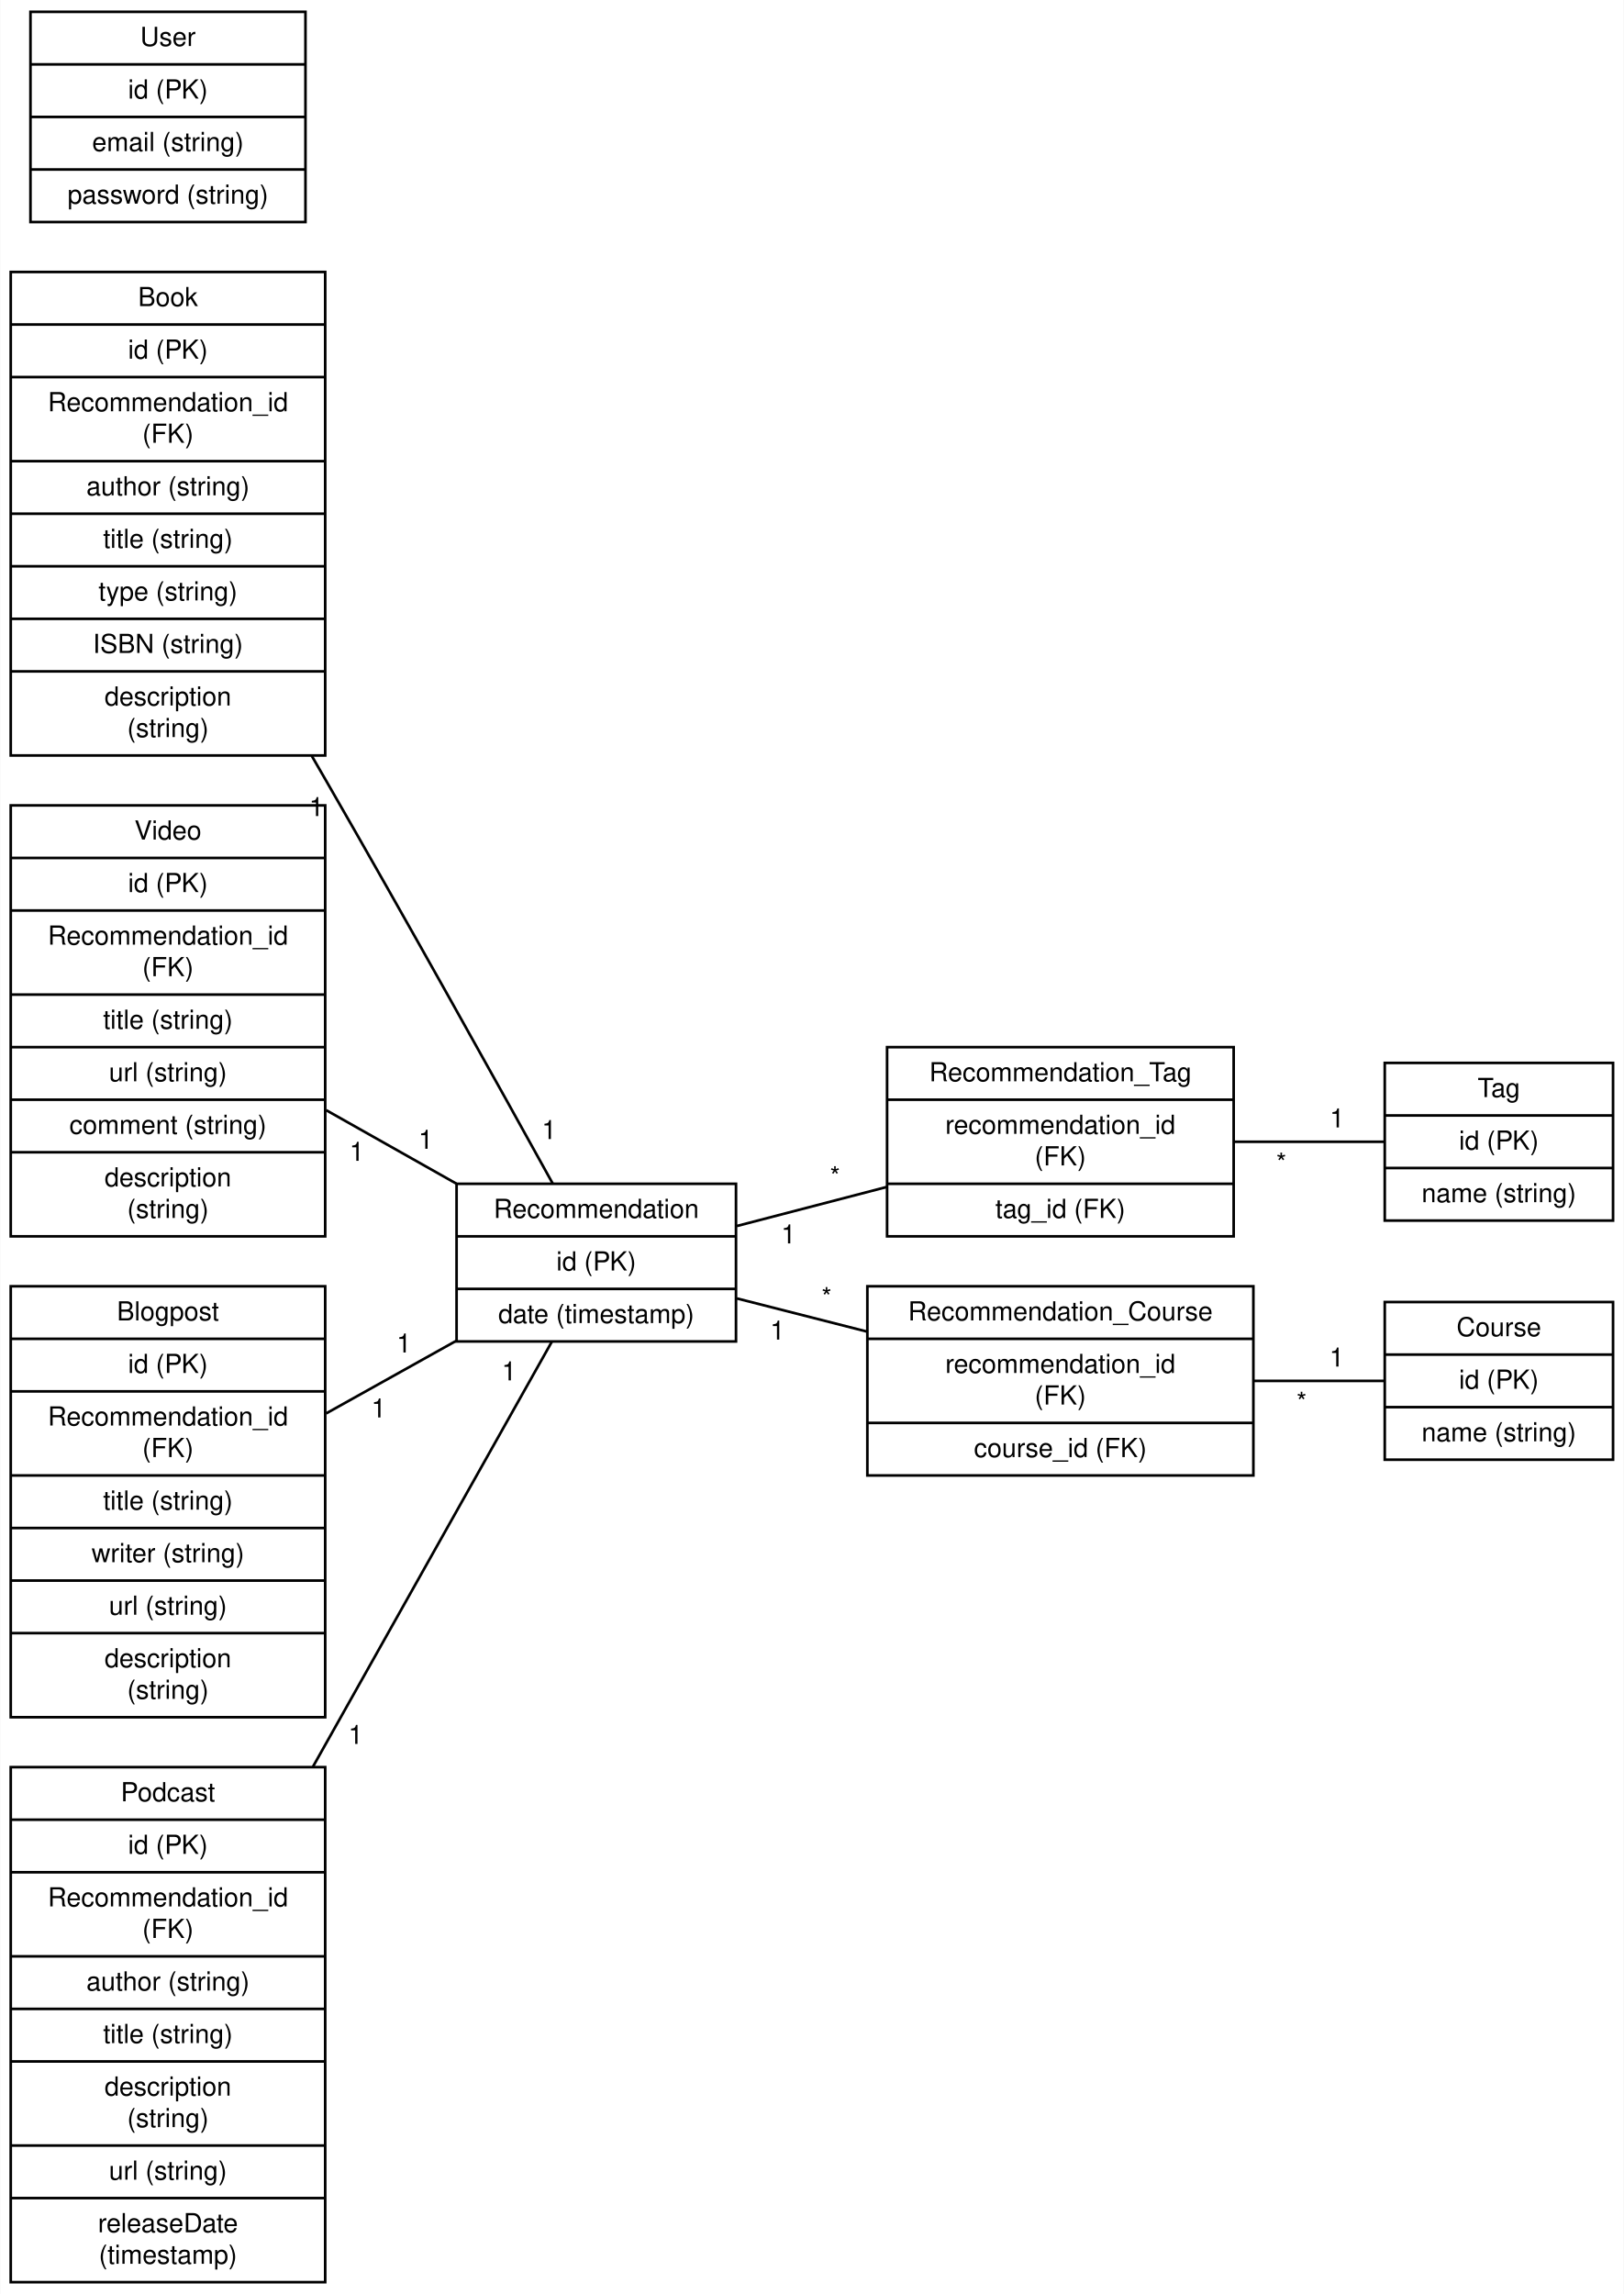
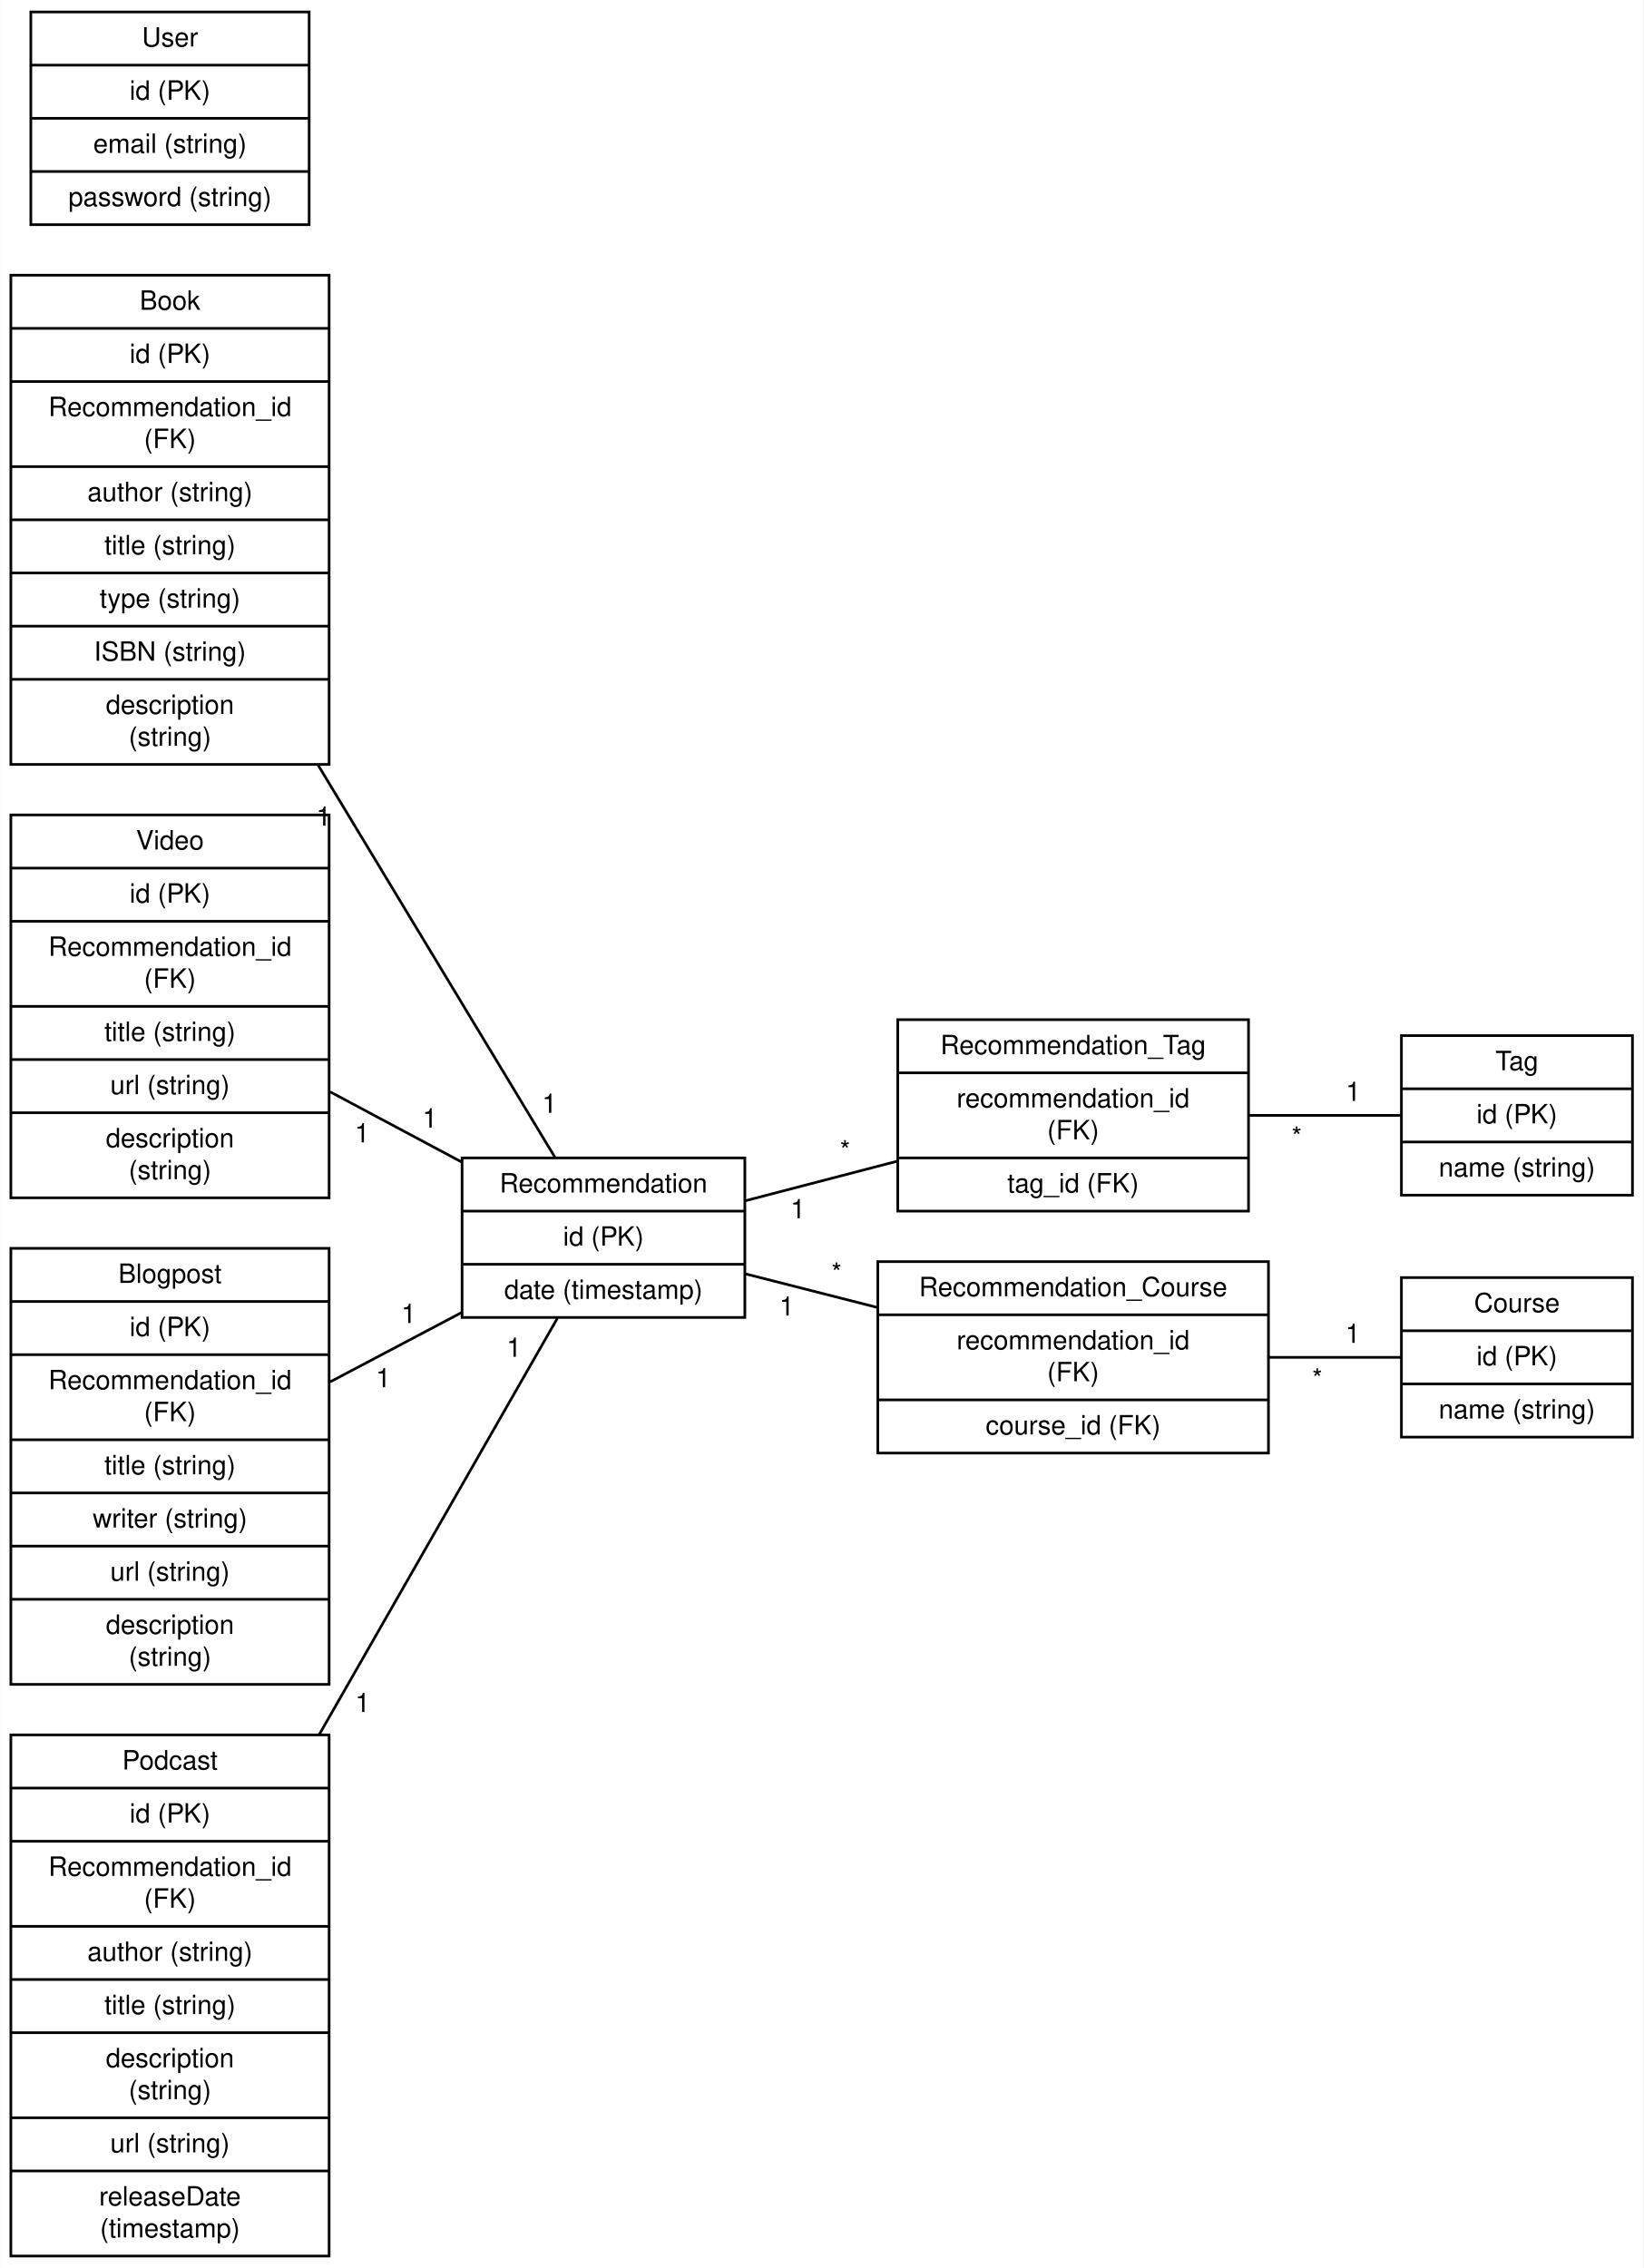
- <svg xmlns="http://www.w3.org/2000/svg" width="618pt" height="873pt" viewBox="0.00 0.00 617.83 873.00">
-   <g id="graph0" class="graph" transform="scale(1 1) rotate(0) translate(4 869)">
-     <polygon fill="#ffffff" stroke="transparent" points="-4,4 -4,-869 613.829,-869 613.829,4 -4,4" />
+ <svg xmlns="http://www.w3.org/2000/svg" width="618pt" height="853pt" viewBox="0.00 0.00 617.83 853.00">
+   <g id="graph0" class="graph" transform="scale(1 1) rotate(0) translate(4 849)">
+     <polygon fill="#ffffff" stroke="transparent" points="-4,4 -4,-849 613.829,-849 613.829,4 -4,4" />
    <g id="node1" class="node">
-       <polygon fill="none" stroke="#000000" points="169.684,-358.5 169.684,-418.5 276.031,-418.5 276.031,-358.5 169.684,-358.5" />
-       <text text-anchor="middle" x="222.857" y="-405.5" font-family="Helvetica,sans-Serif" font-size="10.00" fill="#000000">Recommendation</text>
-       <polyline fill="none" stroke="#000000" points="169.684,-398.5 276.031,-398.5 " />
-       <text text-anchor="middle" x="222.857" y="-385.5" font-family="Helvetica,sans-Serif" font-size="10.00" fill="#000000">id (PK) </text>
-       <polyline fill="none" stroke="#000000" points="169.684,-378.5 276.031,-378.5 " />
-       <text text-anchor="middle" x="222.857" y="-365.5" font-family="Helvetica,sans-Serif" font-size="10.00" fill="#000000">date (timestamp)</text>
+       <polygon fill="none" stroke="#000000" points="169.684,-353.5 169.684,-413.5 276.031,-413.5 276.031,-353.5 169.684,-353.5" />
+       <text text-anchor="middle" x="222.857" y="-400.5" font-family="Helvetica,sans-Serif" font-size="10.00" fill="#000000">Recommendation</text>
+       <polyline fill="none" stroke="#000000" points="169.684,-393.5 276.031,-393.5 " />
+       <text text-anchor="middle" x="222.857" y="-380.5" font-family="Helvetica,sans-Serif" font-size="10.00" fill="#000000">id (PK) </text>
+       <polyline fill="none" stroke="#000000" points="169.684,-373.5 276.031,-373.5 " />
+       <text text-anchor="middle" x="222.857" y="-360.5" font-family="Helvetica,sans-Serif" font-size="10.00" fill="#000000">date (timestamp)</text>
    </g>
    <g id="node9" class="node">
-       <polygon fill="none" stroke="#000000" points="333.53,-398.5 333.53,-470.5 465.442,-470.5 465.442,-398.5 333.53,-398.5" />
-       <text text-anchor="middle" x="399.486" y="-457.5" font-family="Helvetica,sans-Serif" font-size="10.00" fill="#000000">Recommendation_Tag </text>
-       <polyline fill="none" stroke="#000000" points="333.53,-450.5 465.442,-450.5 " />
-       <text text-anchor="middle" x="399.486" y="-437.5" font-family="Helvetica,sans-Serif" font-size="10.00" fill="#000000">recommendation_id</text>
-       <text text-anchor="middle" x="399.486" y="-425.5" font-family="Helvetica,sans-Serif" font-size="10.00" fill="#000000">(FK)</text>
-       <polyline fill="none" stroke="#000000" points="333.53,-418.5 465.442,-418.5 " />
-       <text text-anchor="middle" x="399.486" y="-405.5" font-family="Helvetica,sans-Serif" font-size="10.00" fill="#000000">tag_id (FK)</text>
+       <polygon fill="none" stroke="#000000" points="333.53,-393.5 333.53,-465.5 465.442,-465.5 465.442,-393.5 333.53,-393.5" />
+       <text text-anchor="middle" x="399.486" y="-452.5" font-family="Helvetica,sans-Serif" font-size="10.00" fill="#000000">Recommendation_Tag </text>
+       <polyline fill="none" stroke="#000000" points="333.53,-445.5 465.442,-445.5 " />
+       <text text-anchor="middle" x="399.486" y="-432.5" font-family="Helvetica,sans-Serif" font-size="10.00" fill="#000000">recommendation_id</text>
+       <text text-anchor="middle" x="399.486" y="-420.5" font-family="Helvetica,sans-Serif" font-size="10.00" fill="#000000">(FK)</text>
+       <polyline fill="none" stroke="#000000" points="333.53,-413.5 465.442,-413.5 " />
+       <text text-anchor="middle" x="399.486" y="-400.5" font-family="Helvetica,sans-Serif" font-size="10.00" fill="#000000">tag_id (FK)</text>
    </g>
    <g id="edge5" class="edge">
-       <path fill="none" stroke="#000000" d="M276.331,-402.426C294.303,-407.107 314.567,-412.384 333.391,-417.287" />
-       <text text-anchor="middle" x="313.72" y="-417.898" font-family="Helvetica,sans-Serif" font-size="10.00" fill="#000000">*</text>
-       <text text-anchor="middle" x="296.002" y="-395.815" font-family="Helvetica,sans-Serif" font-size="10.00" fill="#000000">1</text>
+       <path fill="none" stroke="#000000" d="M276.331,-397.426C294.303,-402.107 314.567,-407.384 333.391,-412.287" />
+       <text text-anchor="middle" x="313.72" y="-412.898" font-family="Helvetica,sans-Serif" font-size="10.00" fill="#000000">*</text>
+       <text text-anchor="middle" x="296.002" y="-390.815" font-family="Helvetica,sans-Serif" font-size="10.00" fill="#000000">1</text>
    </g>
    <g id="node10" class="node">
-       <polygon fill="none" stroke="#000000" points="326.031,-307.5 326.031,-379.5 472.941,-379.5 472.941,-307.5 326.031,-307.5" />
-       <text text-anchor="middle" x="399.486" y="-366.5" font-family="Helvetica,sans-Serif" font-size="10.00" fill="#000000">Recommendation_Course </text>
-       <polyline fill="none" stroke="#000000" points="326.031,-359.5 472.941,-359.5 " />
-       <text text-anchor="middle" x="399.486" y="-346.5" font-family="Helvetica,sans-Serif" font-size="10.00" fill="#000000">recommendation_id</text>
-       <text text-anchor="middle" x="399.486" y="-334.5" font-family="Helvetica,sans-Serif" font-size="10.00" fill="#000000">(FK)</text>
-       <polyline fill="none" stroke="#000000" points="326.031,-327.5 472.941,-327.5 " />
-       <text text-anchor="middle" x="399.486" y="-314.5" font-family="Helvetica,sans-Serif" font-size="10.00" fill="#000000">course_id (FK)</text>
+       <polygon fill="none" stroke="#000000" points="326.031,-302.5 326.031,-374.5 472.941,-374.5 472.941,-302.5 326.031,-302.5" />
+       <text text-anchor="middle" x="399.486" y="-361.5" font-family="Helvetica,sans-Serif" font-size="10.00" fill="#000000">Recommendation_Course </text>
+       <polyline fill="none" stroke="#000000" points="326.031,-354.5 472.941,-354.5 " />
+       <text text-anchor="middle" x="399.486" y="-341.5" font-family="Helvetica,sans-Serif" font-size="10.00" fill="#000000">recommendation_id</text>
+       <text text-anchor="middle" x="399.486" y="-329.5" font-family="Helvetica,sans-Serif" font-size="10.00" fill="#000000">(FK)</text>
+       <polyline fill="none" stroke="#000000" points="326.031,-322.5 472.941,-322.5 " />
+       <text text-anchor="middle" x="399.486" y="-309.5" font-family="Helvetica,sans-Serif" font-size="10.00" fill="#000000">course_id (FK)</text>
    </g>
    <g id="edge7" class="edge">
-       <path fill="none" stroke="#000000" d="M276.331,-374.876C291.968,-370.893 309.34,-366.467 325.988,-362.225" />
-       <text text-anchor="middle" x="310.51" y="-371.891" font-family="Helvetica,sans-Serif" font-size="10.00" fill="#000000">*</text>
-       <text text-anchor="middle" x="291.81" y="-359.211" font-family="Helvetica,sans-Serif" font-size="10.00" fill="#000000">1</text>
+       <path fill="none" stroke="#000000" d="M276.331,-369.876C291.968,-365.893 309.34,-361.467 325.988,-357.225" />
+       <text text-anchor="middle" x="310.51" y="-366.891" font-family="Helvetica,sans-Serif" font-size="10.00" fill="#000000">*</text>
+       <text text-anchor="middle" x="291.81" y="-354.211" font-family="Helvetica,sans-Serif" font-size="10.00" fill="#000000">1</text>
    </g>
    <g id="node2" class="node">
-       <polygon fill="none" stroke="#000000" points="522.941,-404.5 522.941,-464.5 609.829,-464.5 609.829,-404.5 522.941,-404.5" />
-       <text text-anchor="middle" x="566.385" y="-451.5" font-family="Helvetica,sans-Serif" font-size="10.00" fill="#000000">Tag</text>
-       <polyline fill="none" stroke="#000000" points="522.941,-444.5 609.829,-444.5 " />
-       <text text-anchor="middle" x="566.385" y="-431.5" font-family="Helvetica,sans-Serif" font-size="10.00" fill="#000000">id (PK) </text>
-       <polyline fill="none" stroke="#000000" points="522.941,-424.5 609.829,-424.5 " />
-       <text text-anchor="middle" x="566.385" y="-411.5" font-family="Helvetica,sans-Serif" font-size="10.00" fill="#000000">name (string)</text>
+       <polygon fill="none" stroke="#000000" points="522.941,-399.5 522.941,-459.5 609.829,-459.5 609.829,-399.5 522.941,-399.5" />
+       <text text-anchor="middle" x="566.385" y="-446.5" font-family="Helvetica,sans-Serif" font-size="10.00" fill="#000000">Tag</text>
+       <polyline fill="none" stroke="#000000" points="522.941,-439.5 609.829,-439.5 " />
+       <text text-anchor="middle" x="566.385" y="-426.5" font-family="Helvetica,sans-Serif" font-size="10.00" fill="#000000">id (PK) </text>
+       <polyline fill="none" stroke="#000000" points="522.941,-419.5 609.829,-419.5 " />
+       <text text-anchor="middle" x="566.385" y="-406.5" font-family="Helvetica,sans-Serif" font-size="10.00" fill="#000000">name (string)</text>
    </g>
    <g id="node3" class="node">
-       <polygon fill="none" stroke="#000000" points="522.941,-313.5 522.941,-373.5 609.829,-373.5 609.829,-313.5 522.941,-313.5" />
-       <text text-anchor="middle" x="566.385" y="-360.5" font-family="Helvetica,sans-Serif" font-size="10.00" fill="#000000">Course</text>
-       <polyline fill="none" stroke="#000000" points="522.941,-353.5 609.829,-353.5 " />
-       <text text-anchor="middle" x="566.385" y="-340.5" font-family="Helvetica,sans-Serif" font-size="10.00" fill="#000000">id (PK) </text>
-       <polyline fill="none" stroke="#000000" points="522.941,-333.5 609.829,-333.5 " />
-       <text text-anchor="middle" x="566.385" y="-320.5" font-family="Helvetica,sans-Serif" font-size="10.00" fill="#000000">name (string)</text>
+       <polygon fill="none" stroke="#000000" points="522.941,-308.5 522.941,-368.5 609.829,-368.5 609.829,-308.5 522.941,-308.5" />
+       <text text-anchor="middle" x="566.385" y="-355.5" font-family="Helvetica,sans-Serif" font-size="10.00" fill="#000000">Course</text>
+       <polyline fill="none" stroke="#000000" points="522.941,-348.5 609.829,-348.5 " />
+       <text text-anchor="middle" x="566.385" y="-335.5" font-family="Helvetica,sans-Serif" font-size="10.00" fill="#000000">id (PK) </text>
+       <polyline fill="none" stroke="#000000" points="522.941,-328.5 609.829,-328.5 " />
+       <text text-anchor="middle" x="566.385" y="-315.5" font-family="Helvetica,sans-Serif" font-size="10.00" fill="#000000">name (string)</text>
    </g>
    <g id="node4" class="node">
-       <polygon fill="none" stroke="#000000" points="0,-581.5 0,-765.5 119.684,-765.5 119.684,-581.5 0,-581.5" />
-       <text text-anchor="middle" x="59.842" y="-752.5" font-family="Helvetica,sans-Serif" font-size="10.00" fill="#000000">Book</text>
-       <polyline fill="none" stroke="#000000" points="0,-745.5 119.684,-745.5 " />
-       <text text-anchor="middle" x="59.842" y="-732.5" font-family="Helvetica,sans-Serif" font-size="10.00" fill="#000000">id (PK) </text>
+       <polygon fill="none" stroke="#000000" points="0,-561.5 0,-745.5 119.684,-745.5 119.684,-561.5 0,-561.5" />
+       <text text-anchor="middle" x="59.842" y="-732.5" font-family="Helvetica,sans-Serif" font-size="10.00" fill="#000000">Book</text>
      <polyline fill="none" stroke="#000000" points="0,-725.5 119.684,-725.5 " />
-       <text text-anchor="middle" x="59.842" y="-712.5" font-family="Helvetica,sans-Serif" font-size="10.00" fill="#000000">Recommendation_id</text>
-       <text text-anchor="middle" x="59.842" y="-700.5" font-family="Helvetica,sans-Serif" font-size="10.00" fill="#000000">(FK) </text>
-       <polyline fill="none" stroke="#000000" points="0,-693.5 119.684,-693.5 " />
-       <text text-anchor="middle" x="59.842" y="-680.5" font-family="Helvetica,sans-Serif" font-size="10.00" fill="#000000">author (string) </text>
+       <text text-anchor="middle" x="59.842" y="-712.5" font-family="Helvetica,sans-Serif" font-size="10.00" fill="#000000">id (PK) </text>
+       <polyline fill="none" stroke="#000000" points="0,-705.5 119.684,-705.5 " />
+       <text text-anchor="middle" x="59.842" y="-692.5" font-family="Helvetica,sans-Serif" font-size="10.00" fill="#000000">Recommendation_id</text>
+       <text text-anchor="middle" x="59.842" y="-680.5" font-family="Helvetica,sans-Serif" font-size="10.00" fill="#000000">(FK) </text>
      <polyline fill="none" stroke="#000000" points="0,-673.5 119.684,-673.5 " />
-       <text text-anchor="middle" x="59.842" y="-660.5" font-family="Helvetica,sans-Serif" font-size="10.00" fill="#000000">title (string) </text>
+       <text text-anchor="middle" x="59.842" y="-660.5" font-family="Helvetica,sans-Serif" font-size="10.00" fill="#000000">author (string) </text>
      <polyline fill="none" stroke="#000000" points="0,-653.5 119.684,-653.5 " />
-       <text text-anchor="middle" x="59.842" y="-640.5" font-family="Helvetica,sans-Serif" font-size="10.00" fill="#000000">type (string) </text>
+       <text text-anchor="middle" x="59.842" y="-640.5" font-family="Helvetica,sans-Serif" font-size="10.00" fill="#000000">title (string) </text>
      <polyline fill="none" stroke="#000000" points="0,-633.5 119.684,-633.5 " />
-       <text text-anchor="middle" x="59.842" y="-620.5" font-family="Helvetica,sans-Serif" font-size="10.00" fill="#000000">ISBN (string) </text>
+       <text text-anchor="middle" x="59.842" y="-620.5" font-family="Helvetica,sans-Serif" font-size="10.00" fill="#000000">type (string) </text>
      <polyline fill="none" stroke="#000000" points="0,-613.5 119.684,-613.5 " />
-       <text text-anchor="middle" x="59.842" y="-600.5" font-family="Helvetica,sans-Serif" font-size="10.00" fill="#000000">description</text>
-       <text text-anchor="middle" x="59.842" y="-588.5" font-family="Helvetica,sans-Serif" font-size="10.00" fill="#000000">(string)</text>
+       <text text-anchor="middle" x="59.842" y="-600.5" font-family="Helvetica,sans-Serif" font-size="10.00" fill="#000000">ISBN (string) </text>
+       <polyline fill="none" stroke="#000000" points="0,-593.5 119.684,-593.5 " />
+       <text text-anchor="middle" x="59.842" y="-580.5" font-family="Helvetica,sans-Serif" font-size="10.00" fill="#000000">description</text>
+       <text text-anchor="middle" x="59.842" y="-568.5" font-family="Helvetica,sans-Serif" font-size="10.00" fill="#000000">(string)</text>
    </g>
    <g id="edge1" class="edge">
-       <path fill="none" stroke="#000000" d="M114.56,-581.355C116.293,-578.371 118.004,-575.413 119.684,-572.5 150.78,-518.561 186.074,-455.12 206.278,-418.582" />
-       <text text-anchor="middle" x="204.894" y="-435.534" font-family="Helvetica,sans-Serif" font-size="10.00" fill="#000000">1</text>
-       <text text-anchor="middle" x="116.35" y="-558.435" font-family="Helvetica,sans-Serif" font-size="10.00" fill="#000000">1</text>
+       <path fill="none" stroke="#000000" d="M115.487,-561.337C146.57,-509.854 183.251,-449.099 204.695,-413.582" />
+       <text text-anchor="middle" x="202.562" y="-430.468" font-family="Helvetica,sans-Serif" font-size="10.00" fill="#000000">1</text>
+       <text text-anchor="middle" x="117.62" y="-538.451" font-family="Helvetica,sans-Serif" font-size="10.00" fill="#000000">1</text>
    </g>
    <g id="node5" class="node">
-       <polygon fill="none" stroke="#000000" points="0,-398.5 0,-562.5 119.684,-562.5 119.684,-398.5 0,-398.5" />
-       <text text-anchor="middle" x="59.842" y="-549.5" font-family="Helvetica,sans-Serif" font-size="10.00" fill="#000000">Video</text>
-       <polyline fill="none" stroke="#000000" points="0,-542.5 119.684,-542.5 " />
-       <text text-anchor="middle" x="59.842" y="-529.5" font-family="Helvetica,sans-Serif" font-size="10.00" fill="#000000">id (PK) </text>
+       <polygon fill="none" stroke="#000000" points="0,-398.5 0,-542.5 119.684,-542.5 119.684,-398.5 0,-398.5" />
+       <text text-anchor="middle" x="59.842" y="-529.5" font-family="Helvetica,sans-Serif" font-size="10.00" fill="#000000">Video</text>
      <polyline fill="none" stroke="#000000" points="0,-522.5 119.684,-522.5 " />
-       <text text-anchor="middle" x="59.842" y="-509.5" font-family="Helvetica,sans-Serif" font-size="10.00" fill="#000000">Recommendation_id</text>
-       <text text-anchor="middle" x="59.842" y="-497.5" font-family="Helvetica,sans-Serif" font-size="10.00" fill="#000000">(FK) </text>
-       <polyline fill="none" stroke="#000000" points="0,-490.5 119.684,-490.5 " />
-       <text text-anchor="middle" x="59.842" y="-477.5" font-family="Helvetica,sans-Serif" font-size="10.00" fill="#000000">title (string) </text>
+       <text text-anchor="middle" x="59.842" y="-509.5" font-family="Helvetica,sans-Serif" font-size="10.00" fill="#000000">id (PK) </text>
+       <polyline fill="none" stroke="#000000" points="0,-502.5 119.684,-502.5 " />
+       <text text-anchor="middle" x="59.842" y="-489.5" font-family="Helvetica,sans-Serif" font-size="10.00" fill="#000000">Recommendation_id</text>
+       <text text-anchor="middle" x="59.842" y="-477.5" font-family="Helvetica,sans-Serif" font-size="10.00" fill="#000000">(FK) </text>
      <polyline fill="none" stroke="#000000" points="0,-470.5 119.684,-470.5 " />
-       <text text-anchor="middle" x="59.842" y="-457.5" font-family="Helvetica,sans-Serif" font-size="10.00" fill="#000000">url (string) </text>
+       <text text-anchor="middle" x="59.842" y="-457.5" font-family="Helvetica,sans-Serif" font-size="10.00" fill="#000000">title (string) </text>
      <polyline fill="none" stroke="#000000" points="0,-450.5 119.684,-450.5 " />
-       <text text-anchor="middle" x="59.842" y="-437.5" font-family="Helvetica,sans-Serif" font-size="10.00" fill="#000000">comment (string) </text>
+       <text text-anchor="middle" x="59.842" y="-437.5" font-family="Helvetica,sans-Serif" font-size="10.00" fill="#000000">url (string) </text>
      <polyline fill="none" stroke="#000000" points="0,-430.5 119.684,-430.5 " />
      <text text-anchor="middle" x="59.842" y="-417.5" font-family="Helvetica,sans-Serif" font-size="10.00" fill="#000000">description</text>
      <text text-anchor="middle" x="59.842" y="-405.5" font-family="Helvetica,sans-Serif" font-size="10.00" fill="#000000">(string)</text>
    </g>
    <g id="edge2" class="edge">
-       <path fill="none" stroke="#000000" d="M120.08,-446.504C136.315,-437.342 153.76,-427.496 169.585,-418.565" />
-       <text text-anchor="middle" x="157.954" y="-431.835" font-family="Helvetica,sans-Serif" font-size="10.00" fill="#000000">1</text>
-       <text text-anchor="middle" x="131.711" y="-427.234" font-family="Helvetica,sans-Serif" font-size="10.00" fill="#000000">1</text>
+       <path fill="none" stroke="#000000" d="M120.08,-438.352C136.315,-429.687 153.76,-420.377 169.585,-411.931" />
+       <text text-anchor="middle" x="157.573" y="-424.922" font-family="Helvetica,sans-Serif" font-size="10.00" fill="#000000">1</text>
+       <text text-anchor="middle" x="132.091" y="-419.36" font-family="Helvetica,sans-Serif" font-size="10.00" fill="#000000">1</text>
    </g>
    <g id="node6" class="node">
      <polygon fill="none" stroke="#000000" points="0,-215.5 0,-379.5 119.684,-379.5 119.684,-215.5 0,-215.5" />
      <text text-anchor="middle" x="59.842" y="-366.5" font-family="Helvetica,sans-Serif" font-size="10.00" fill="#000000">Blogpost</text>
      <polyline fill="none" stroke="#000000" points="0,-359.5 119.684,-359.5 " />
      <text text-anchor="middle" x="59.842" y="-346.5" font-family="Helvetica,sans-Serif" font-size="10.00" fill="#000000">id (PK) </text>
      <polyline fill="none" stroke="#000000" points="0,-339.5 119.684,-339.5 " />
      <text text-anchor="middle" x="59.842" y="-326.5" font-family="Helvetica,sans-Serif" font-size="10.00" fill="#000000">Recommendation_id</text>
      <text text-anchor="middle" x="59.842" y="-314.5" font-family="Helvetica,sans-Serif" font-size="10.00" fill="#000000">(FK) </text>
      <polyline fill="none" stroke="#000000" points="0,-307.5 119.684,-307.5 " />
      <text text-anchor="middle" x="59.842" y="-294.5" font-family="Helvetica,sans-Serif" font-size="10.00" fill="#000000">title (string) </text>
      <polyline fill="none" stroke="#000000" points="0,-287.5 119.684,-287.5 " />
      <text text-anchor="middle" x="59.842" y="-274.5" font-family="Helvetica,sans-Serif" font-size="10.00" fill="#000000">writer (string) </text>
      <polyline fill="none" stroke="#000000" points="0,-267.5 119.684,-267.5 " />
      <text text-anchor="middle" x="59.842" y="-254.5" font-family="Helvetica,sans-Serif" font-size="10.00" fill="#000000">url (string) </text>
      <polyline fill="none" stroke="#000000" points="0,-247.5 119.684,-247.5 " />
      <text text-anchor="middle" x="59.842" y="-234.5" font-family="Helvetica,sans-Serif" font-size="10.00" fill="#000000">description</text>
      <text text-anchor="middle" x="59.842" y="-222.5" font-family="Helvetica,sans-Serif" font-size="10.00" fill="#000000">(string)</text>
    </g>
    <g id="edge3" class="edge">
-       <path fill="none" stroke="#000000" d="M120.08,-331.127C136.315,-340.189 153.76,-349.928 169.585,-358.762" />
-       <text text-anchor="middle" x="149.638" y="-354.307" font-family="Helvetica,sans-Serif" font-size="10.00" fill="#000000">1</text>
-       <text text-anchor="middle" x="140.027" y="-329.581" font-family="Helvetica,sans-Serif" font-size="10.00" fill="#000000">1</text>
+       <path fill="none" stroke="#000000" d="M120.08,-329.279C136.315,-337.844 153.76,-347.047 169.585,-355.396" />
+       <text text-anchor="middle" x="149.609" y="-351.414" font-family="Helvetica,sans-Serif" font-size="10.00" fill="#000000">1</text>
+       <text text-anchor="middle" x="140.056" y="-327.261" font-family="Helvetica,sans-Serif" font-size="10.00" fill="#000000">1</text>
    </g>
    <g id="node7" class="node">
      <polygon fill="none" stroke="#000000" points="0,-.5 0,-196.5 119.684,-196.5 119.684,-.5 0,-.5" />
      <text text-anchor="middle" x="59.842" y="-183.5" font-family="Helvetica,sans-Serif" font-size="10.00" fill="#000000">Podcast</text>
      <polyline fill="none" stroke="#000000" points="0,-176.5 119.684,-176.5 " />
      <text text-anchor="middle" x="59.842" y="-163.5" font-family="Helvetica,sans-Serif" font-size="10.00" fill="#000000">id (PK)</text>
      <polyline fill="none" stroke="#000000" points="0,-156.5 119.684,-156.5 " />
      <text text-anchor="middle" x="59.842" y="-143.5" font-family="Helvetica,sans-Serif" font-size="10.00" fill="#000000">Recommendation_id</text>
      <text text-anchor="middle" x="59.842" y="-131.5" font-family="Helvetica,sans-Serif" font-size="10.00" fill="#000000">(FK) </text>
      <polyline fill="none" stroke="#000000" points="0,-124.5 119.684,-124.5 " />
      <text text-anchor="middle" x="59.842" y="-111.5" font-family="Helvetica,sans-Serif" font-size="10.00" fill="#000000">author (string)</text>
      <polyline fill="none" stroke="#000000" points="0,-104.5 119.684,-104.5 " />
      <text text-anchor="middle" x="59.842" y="-91.5" font-family="Helvetica,sans-Serif" font-size="10.00" fill="#000000">title (string)</text>
      <polyline fill="none" stroke="#000000" points="0,-84.5 119.684,-84.5 " />
      <text text-anchor="middle" x="59.842" y="-71.5" font-family="Helvetica,sans-Serif" font-size="10.00" fill="#000000">description</text>
      <text text-anchor="middle" x="59.842" y="-59.5" font-family="Helvetica,sans-Serif" font-size="10.00" fill="#000000">(string)</text>
      <polyline fill="none" stroke="#000000" points="0,-52.5 119.684,-52.5 " />
      <text text-anchor="middle" x="59.842" y="-39.5" font-family="Helvetica,sans-Serif" font-size="10.00" fill="#000000">url (string) </text>
      <polyline fill="none" stroke="#000000" points="0,-32.5 119.684,-32.5 " />
      <text text-anchor="middle" x="59.842" y="-19.5" font-family="Helvetica,sans-Serif" font-size="10.00" fill="#000000">releaseDate</text>
      <text text-anchor="middle" x="59.842" y="-7.5" font-family="Helvetica,sans-Serif" font-size="10.00" fill="#000000">(timestamp)</text>
    </g>
    <g id="edge4" class="edge">
-       <path fill="none" stroke="#000000" d="M115.032,-196.681C146.806,-253.206 184.558,-320.366 205.911,-358.354" />
-       <text text-anchor="middle" x="189.661" y="-343.695" font-family="Helvetica,sans-Serif" font-size="10.00" fill="#000000">1</text>
-       <text text-anchor="middle" x="131.282" y="-205.34" font-family="Helvetica,sans-Serif" font-size="10.00" fill="#000000">1</text>
+       <path fill="none" stroke="#000000" d="M115.943,-196.581C147.348,-251.487 184.346,-316.17 205.555,-353.251" />
+       <text text-anchor="middle" x="189.219" y="-338.713" font-family="Helvetica,sans-Serif" font-size="10.00" fill="#000000">1</text>
+       <text text-anchor="middle" x="132.279" y="-205.118" font-family="Helvetica,sans-Serif" font-size="10.00" fill="#000000">1</text>
    </g>
    <g id="node8" class="node">
-       <polygon fill="none" stroke="#000000" points="7.509,-784.5 7.509,-864.5 112.175,-864.5 112.175,-784.5 7.509,-784.5" />
-       <text text-anchor="middle" x="59.842" y="-851.5" font-family="Helvetica,sans-Serif" font-size="10.00" fill="#000000">User</text>
-       <polyline fill="none" stroke="#000000" points="7.509,-844.5 112.175,-844.5 " />
-       <text text-anchor="middle" x="59.842" y="-831.5" font-family="Helvetica,sans-Serif" font-size="10.00" fill="#000000">id (PK) </text>
+       <polygon fill="none" stroke="#000000" points="7.509,-764.5 7.509,-844.5 112.175,-844.5 112.175,-764.5 7.509,-764.5" />
+       <text text-anchor="middle" x="59.842" y="-831.5" font-family="Helvetica,sans-Serif" font-size="10.00" fill="#000000">User</text>
      <polyline fill="none" stroke="#000000" points="7.509,-824.5 112.175,-824.5 " />
-       <text text-anchor="middle" x="59.842" y="-811.5" font-family="Helvetica,sans-Serif" font-size="10.00" fill="#000000">email (string) </text>
+       <text text-anchor="middle" x="59.842" y="-811.5" font-family="Helvetica,sans-Serif" font-size="10.00" fill="#000000">id (PK) </text>
      <polyline fill="none" stroke="#000000" points="7.509,-804.5 112.175,-804.5 " />
-       <text text-anchor="middle" x="59.842" y="-791.5" font-family="Helvetica,sans-Serif" font-size="10.00" fill="#000000">password (string)</text>
+       <text text-anchor="middle" x="59.842" y="-791.5" font-family="Helvetica,sans-Serif" font-size="10.00" fill="#000000">email (string) </text>
+       <polyline fill="none" stroke="#000000" points="7.509,-784.5 112.175,-784.5 " />
+       <text text-anchor="middle" x="59.842" y="-771.5" font-family="Helvetica,sans-Serif" font-size="10.00" fill="#000000">password (string)</text>
    </g>
    <g id="edge6" class="edge">
-       <path fill="none" stroke="#000000" d="M465.449,-434.5C484.765,-434.5 505.391,-434.5 522.929,-434.5" />
-       <text text-anchor="middle" x="504.803" y="-439.952" font-family="Helvetica,sans-Serif" font-size="10.00" fill="#000000">1</text>
-       <text text-anchor="middle" x="483.575" y="-423.048" font-family="Helvetica,sans-Serif" font-size="10.00" fill="#000000">*</text>
+       <path fill="none" stroke="#000000" d="M465.449,-429.5C484.765,-429.5 505.391,-429.5 522.929,-429.5" />
+       <text text-anchor="middle" x="504.803" y="-434.952" font-family="Helvetica,sans-Serif" font-size="10.00" fill="#000000">1</text>
+       <text text-anchor="middle" x="483.575" y="-418.048" font-family="Helvetica,sans-Serif" font-size="10.00" fill="#000000">*</text>
    </g>
    <g id="edge8" class="edge">
-       <path fill="none" stroke="#000000" d="M473.176,-343.5C490.117,-343.5 507.602,-343.5 522.786,-343.5" />
-       <text text-anchor="middle" x="504.66" y="-348.952" font-family="Helvetica,sans-Serif" font-size="10.00" fill="#000000">1</text>
-       <text text-anchor="middle" x="491.302" y="-332.048" font-family="Helvetica,sans-Serif" font-size="10.00" fill="#000000">*</text>
+       <path fill="none" stroke="#000000" d="M473.176,-338.5C490.117,-338.5 507.602,-338.5 522.786,-338.5" />
+       <text text-anchor="middle" x="504.66" y="-343.952" font-family="Helvetica,sans-Serif" font-size="10.00" fill="#000000">1</text>
+       <text text-anchor="middle" x="491.302" y="-327.048" font-family="Helvetica,sans-Serif" font-size="10.00" fill="#000000">*</text>
    </g>
  </g>
</svg>
